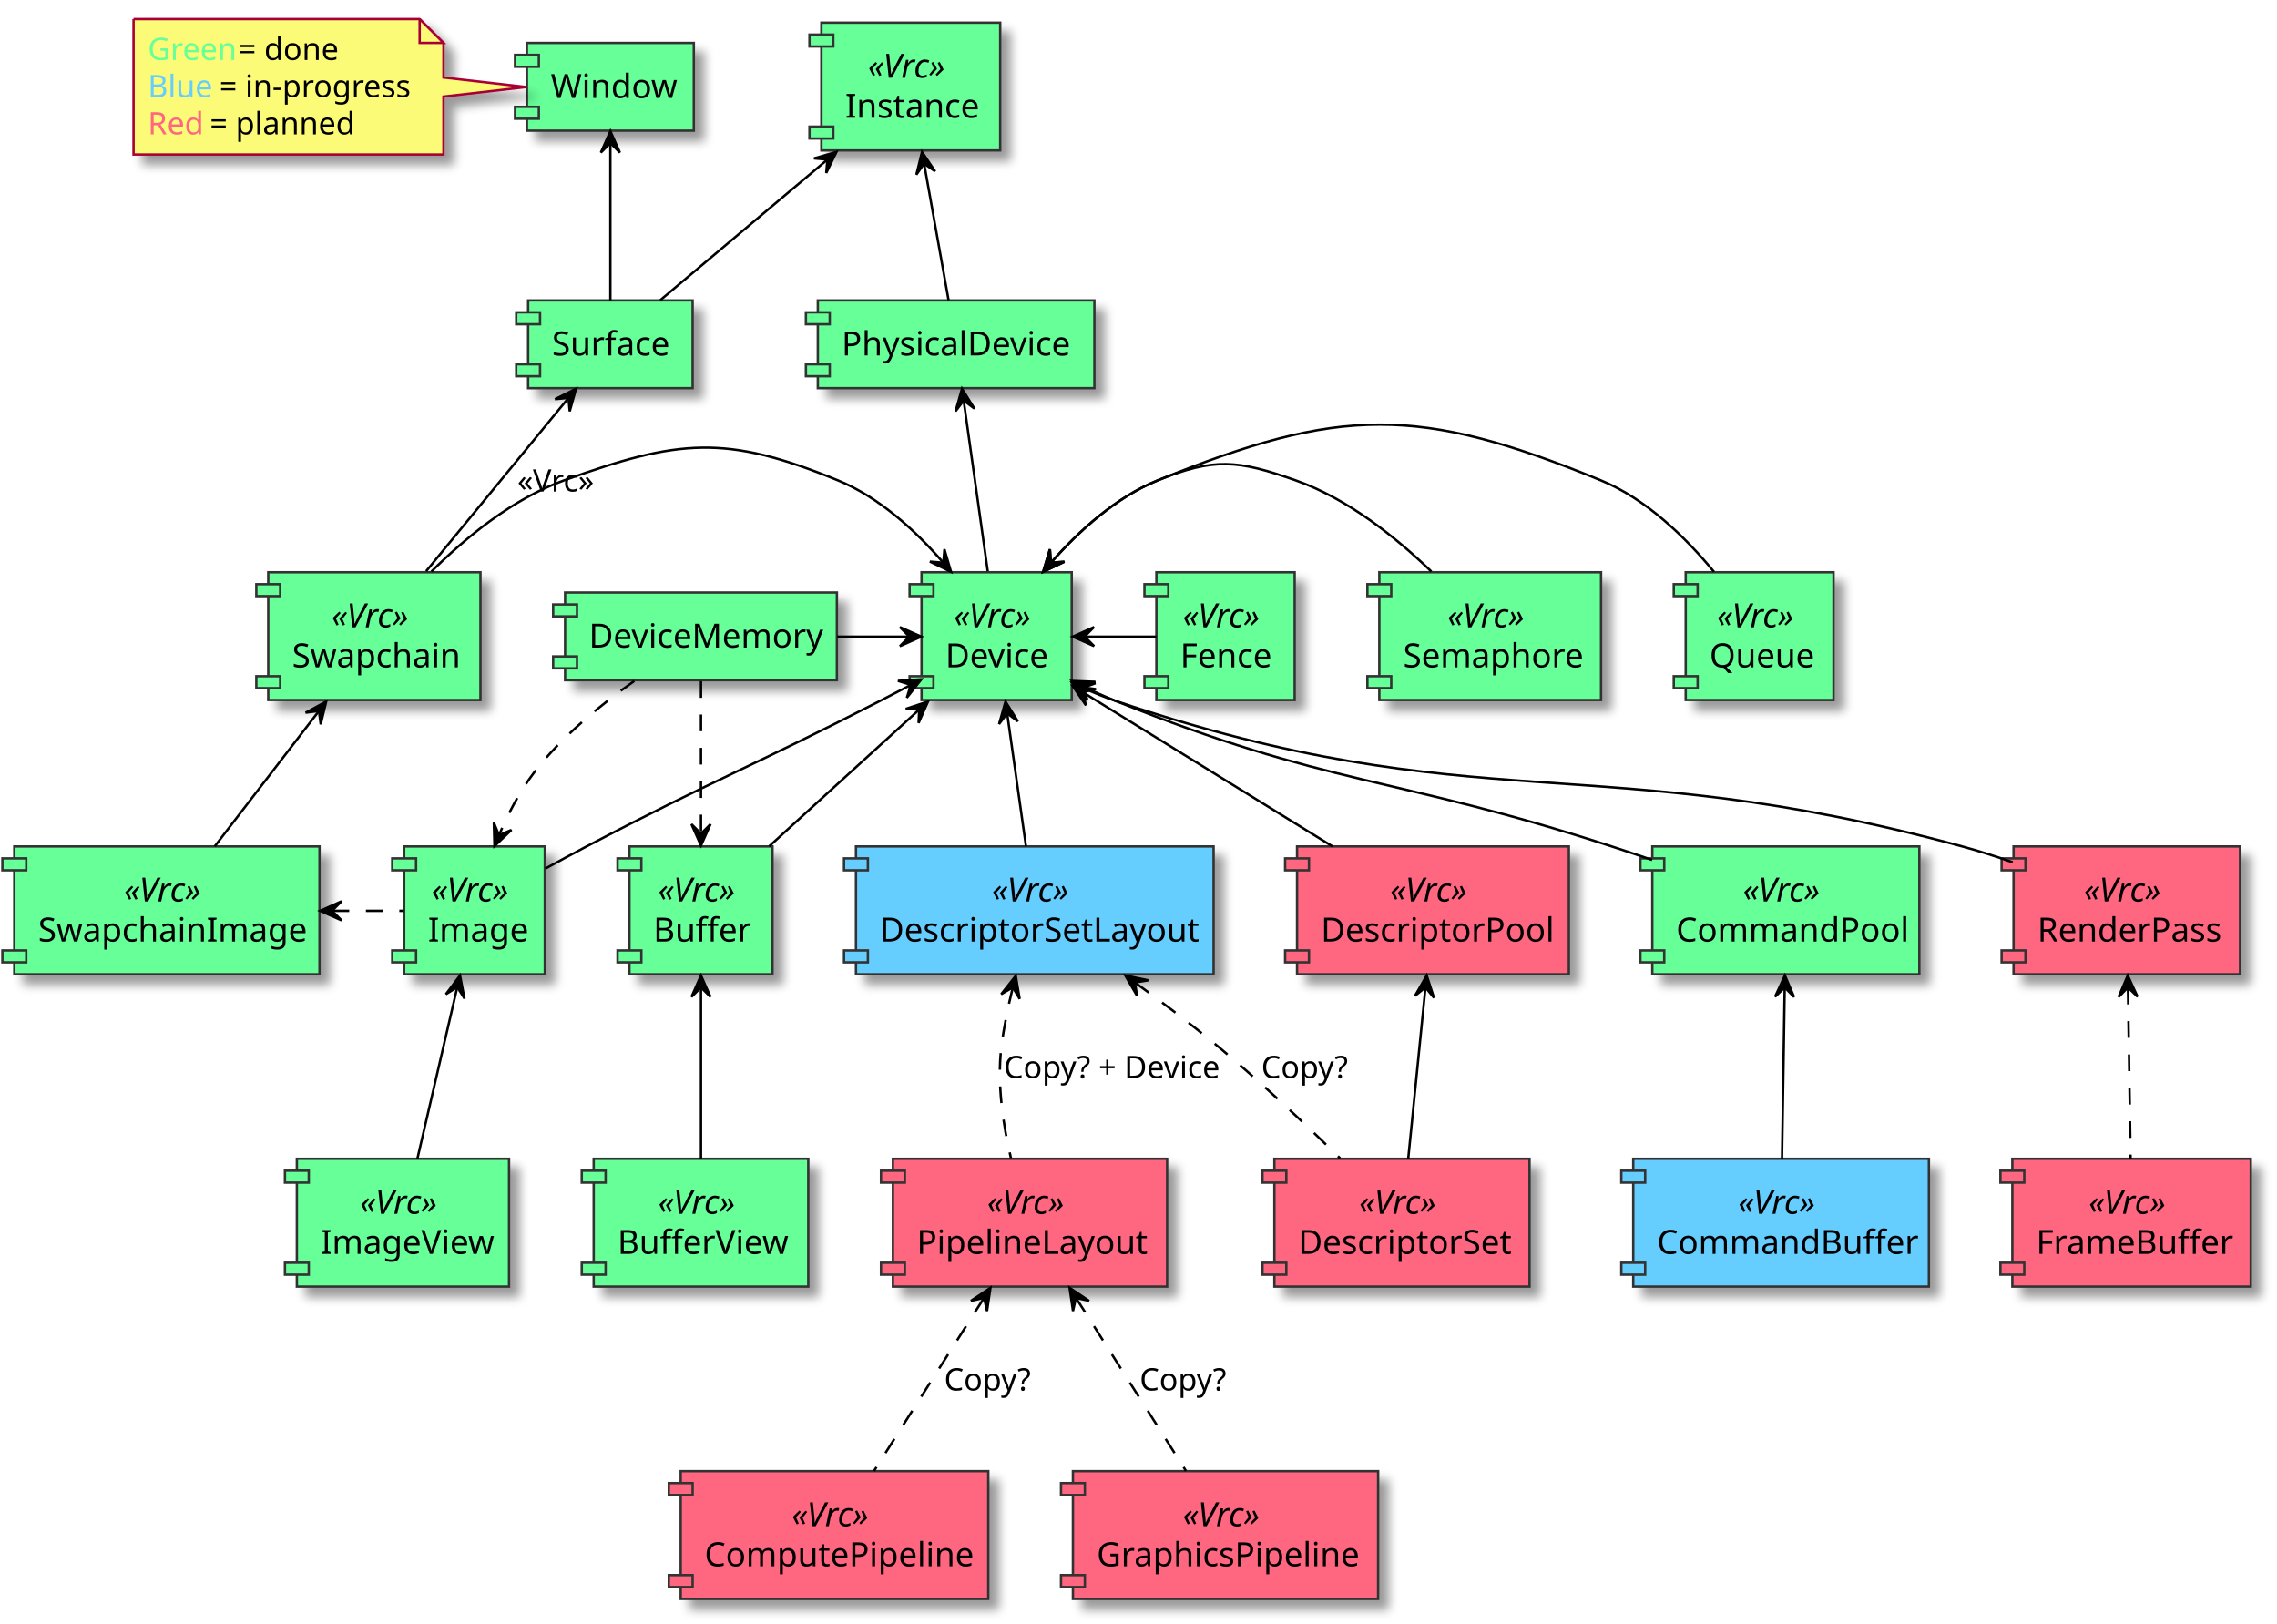
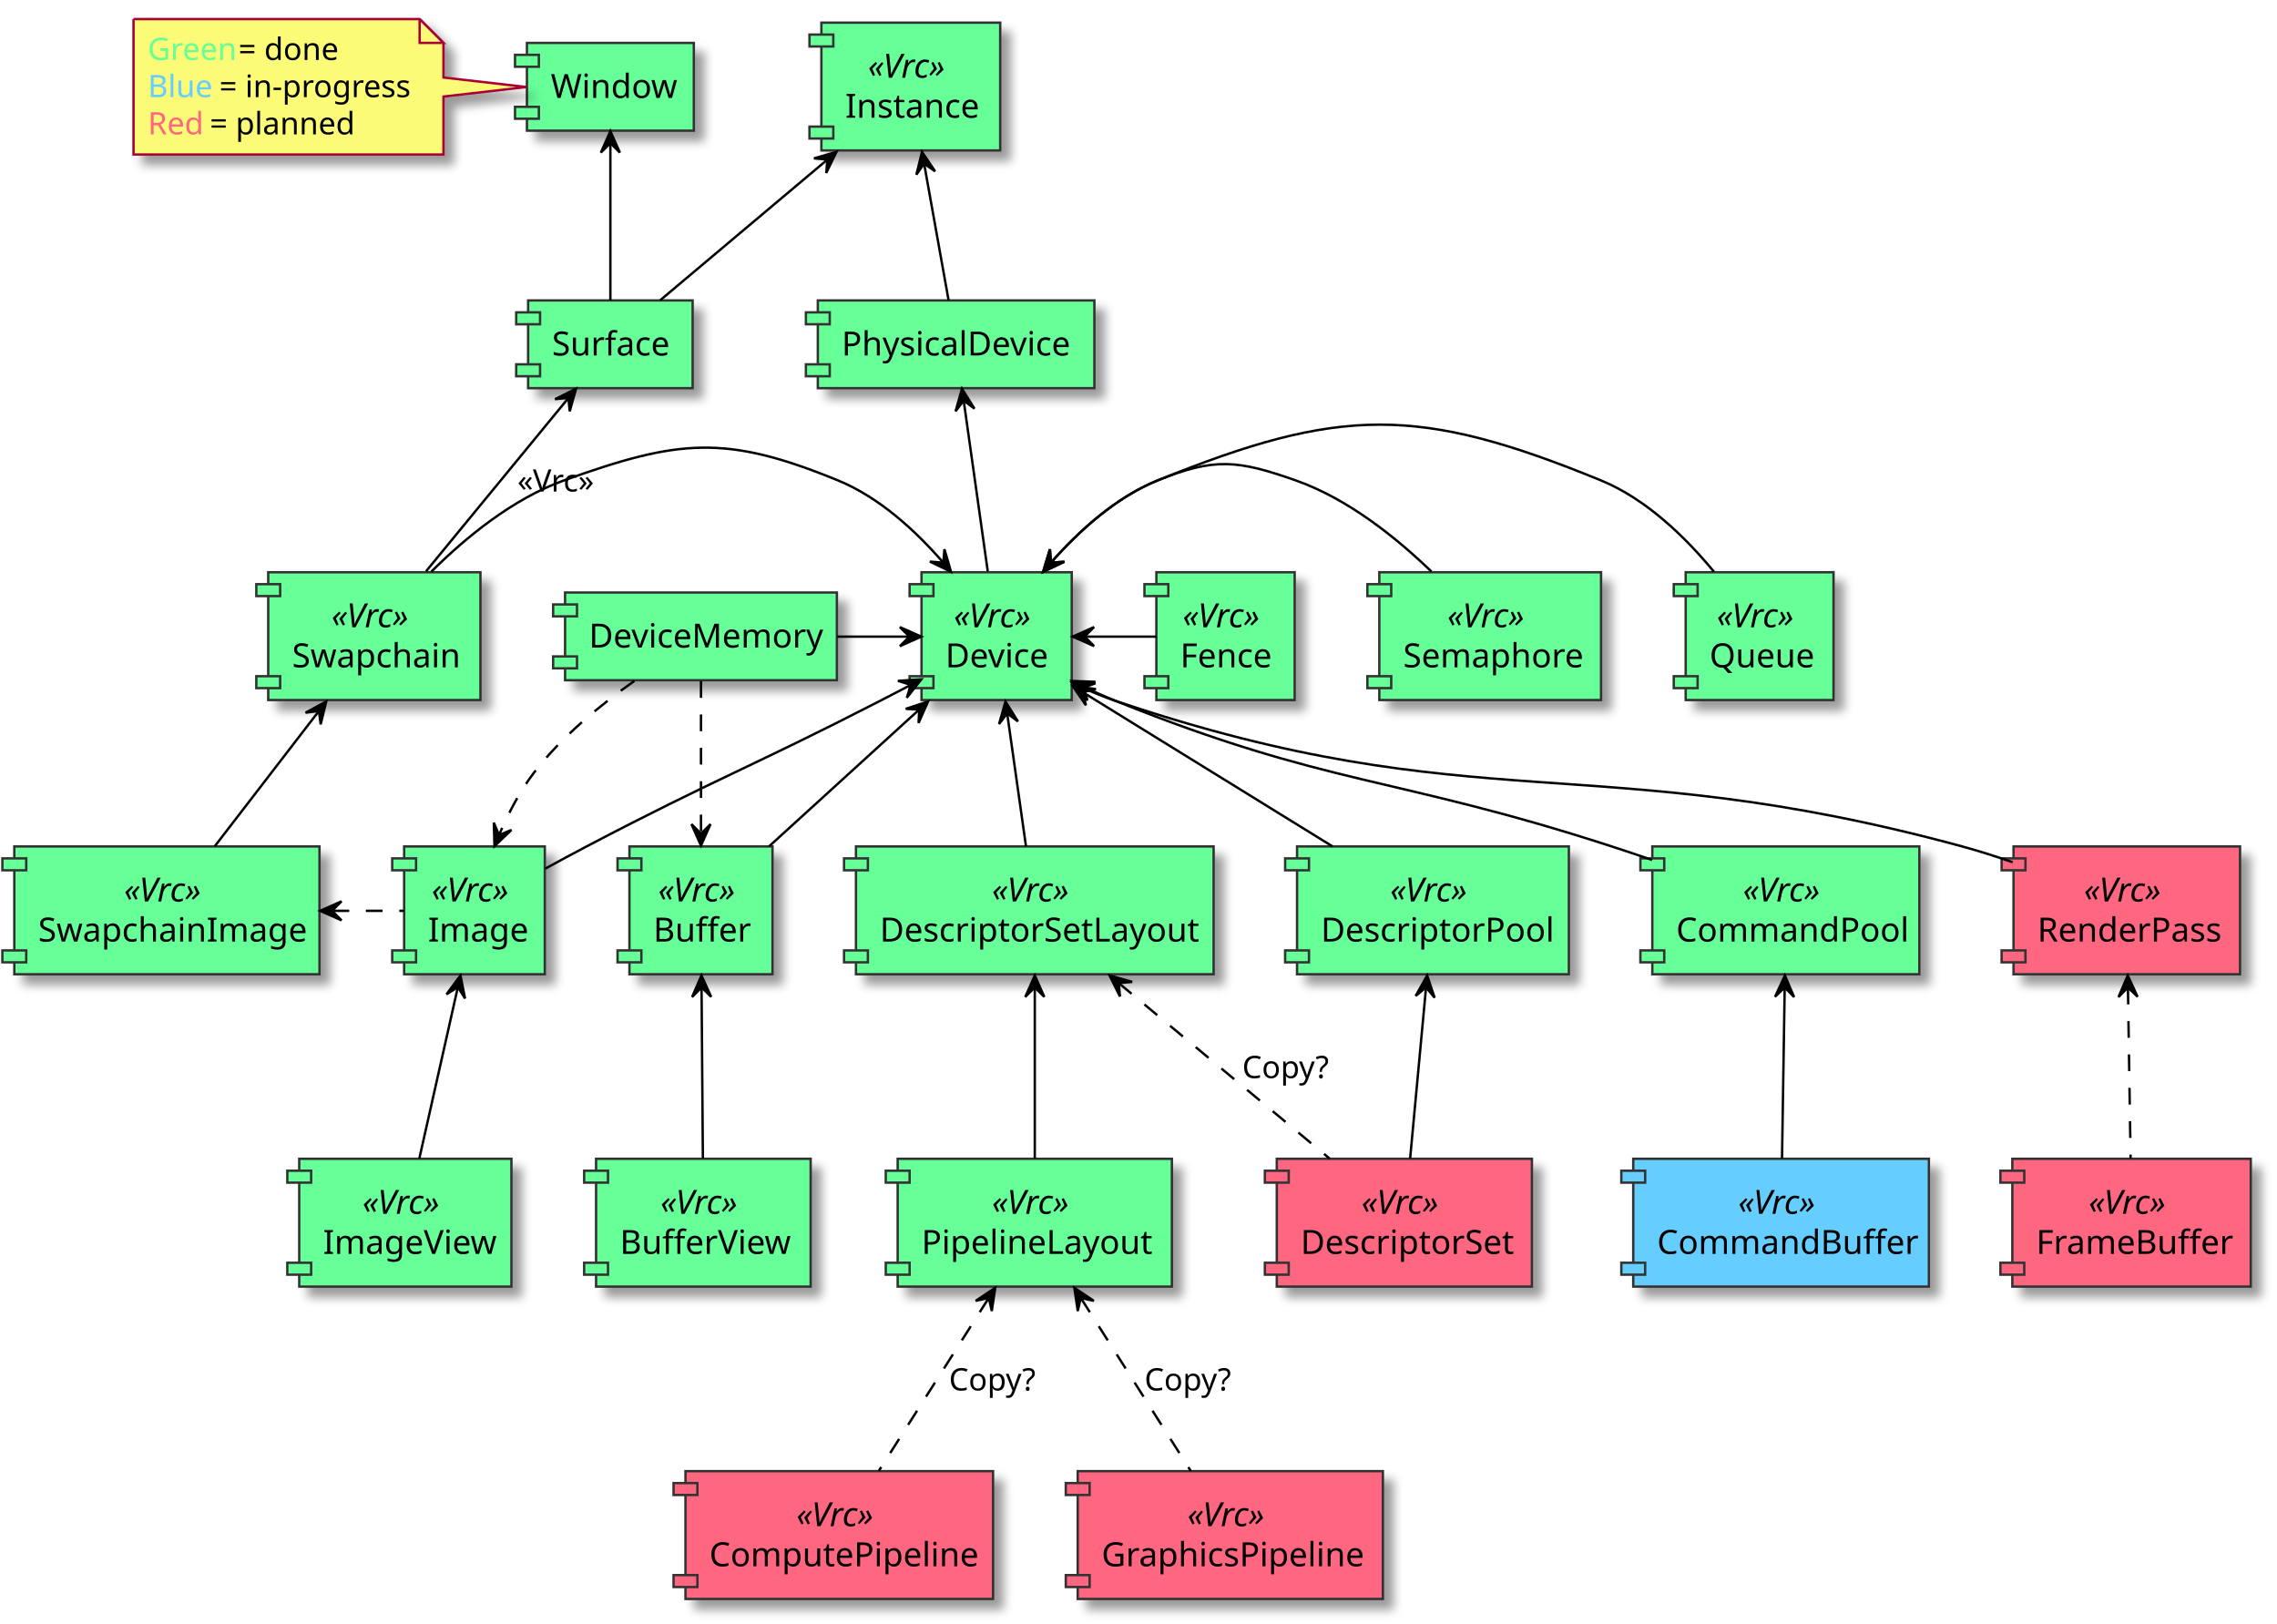
<svg xmlns="http://www.w3.org/2000/svg" contentScriptType="application/ecmascript" contentStyleType="text/css" height="681px" preserveAspectRatio="none" style="width:955px;height:681px;" version="1.1" viewBox="0 0 955 681" width="955px" zoomAndPan="magnify">
  <defs>
-     <filter height="300%" id="fneusps1ahwi" width="300%" x="-1" y="-1">
+     <filter height="300%" id="f15gphlcyfm1l5" width="300%" x="-1" y="-1">
      <feGaussianBlur result="blurOut" stdDeviation="2.0" />
      <feColorMatrix in="blurOut" result="blurOut2" type="matrix" values="0 0 0 0 0 0 0 0 0 0 0 0 0 0 0 0 0 0 .4 0" />
      <feOffset dx="4.0" dy="4.0" in="blurOut2" result="blurOut3" />
      <feBlend in="SourceGraphic" in2="blurOut3" mode="normal" />
    </filter>
  </defs>
  <g>
-     <rect fill="#66FF98" filter="url(#fneusps1ahwi)" height="36.8" style="stroke: #333333; stroke-width: 1.0;" width="70" x="221" y="18" />
+     <rect fill="#66FF98" filter="url(#f15gphlcyfm1l5)" height="36.8" style="stroke: #333333; stroke-width: 1.0;" width="70" x="221" y="18" />
    <rect fill="#66FF98" height="5" style="stroke: #333333; stroke-width: 1.0;" width="10" x="216" y="23" />
    <rect fill="#66FF98" height="5" style="stroke: #333333; stroke-width: 1.0;" width="10" x="216" y="44.8" />
    <text fill="#000000" font-family="Fira Sans" font-size="14" lengthAdjust="spacingAndGlyphs" textLength="50" x="231" y="41.09">Window</text>
-     <path d="M56,8 L56,64.8 A0,0 0 0 0 56,64.8 L186,64.8 A0,0 0 0 0 186,64.8 L186,40.5 L220.79,36.5 L186,32.5 L186,18 L176,8 L56,8 A0,0 0 0 0 56,8 " fill="#FBFB77" filter="url(#fneusps1ahwi)" style="stroke: #A80036; stroke-width: 1.0;" />
+     <path d="M56,8 L56,64.8 A0,0 0 0 0 56,64.8 L186,64.8 A0,0 0 0 0 186,64.8 L186,40.5 L220.79,36.5 L186,32.5 L186,18 L176,8 L56,8 A0,0 0 0 0 56,8 " fill="#FBFB77" filter="url(#f15gphlcyfm1l5)" style="stroke: #A80036; stroke-width: 1.0;" />
    <path d="M176,8 L176,18 L186,18 L176,8 " fill="#FBFB77" style="stroke: #A80036; stroke-width: 1.0;" />
    <text fill="#66FF98" font-family="Fira Sans" font-size="13" lengthAdjust="spacingAndGlyphs" textLength="35" x="62" y="25.155">Green</text>
    <text fill="#000000" font-family="Fira Sans" font-size="13" lengthAdjust="spacingAndGlyphs" textLength="41" x="100" y="25.155">= done</text>
    <text fill="#66CDFF" font-family="Fira Sans" font-size="13" lengthAdjust="spacingAndGlyphs" textLength="27" x="62" y="40.755">Blue</text>
    <text fill="#000000" font-family="Fira Sans" font-size="13" lengthAdjust="spacingAndGlyphs" textLength="79" x="92" y="40.755">= in-progress</text>
    <text fill="#FF6680" font-family="Fira Sans" font-size="13" lengthAdjust="spacingAndGlyphs" textLength="23" x="62" y="56.355">Red</text>
    <text fill="#000000" font-family="Fira Sans" font-size="13" lengthAdjust="spacingAndGlyphs" textLength="60" x="88" y="56.355">= planned</text>
-     <rect fill="#66FF98" filter="url(#fneusps1ahwi)" height="53.6" style="stroke: #333333; stroke-width: 1.0;" width="75" x="344.5" y="9.5" />
+     <rect fill="#66FF98" filter="url(#f15gphlcyfm1l5)" height="53.6" style="stroke: #333333; stroke-width: 1.0;" width="75" x="344.5" y="9.5" />
    <rect fill="#66FF98" height="5" style="stroke: #333333; stroke-width: 1.0;" width="10" x="339.5" y="14.5" />
    <rect fill="#66FF98" height="5" style="stroke: #333333; stroke-width: 1.0;" width="10" x="339.5" y="53.1" />
    <text fill="#000000" font-family="Fira Sans" font-size="14" font-style="italic" lengthAdjust="spacingAndGlyphs" textLength="36" x="364" y="32.59">«Vrc»</text>
    <text fill="#000000" font-family="Fira Sans" font-size="14" lengthAdjust="spacingAndGlyphs" textLength="55" x="354.5" y="49.39">Instance</text>
-     <rect fill="#66FF98" filter="url(#fneusps1ahwi)" height="36.8" style="stroke: #333333; stroke-width: 1.0;" width="116" x="343" y="126" />
+     <rect fill="#66FF98" filter="url(#f15gphlcyfm1l5)" height="36.8" style="stroke: #333333; stroke-width: 1.0;" width="116" x="343" y="126" />
    <rect fill="#66FF98" height="5" style="stroke: #333333; stroke-width: 1.0;" width="10" x="338" y="131" />
    <rect fill="#66FF98" height="5" style="stroke: #333333; stroke-width: 1.0;" width="10" x="338" y="152.8" />
    <text fill="#000000" font-family="Fira Sans" font-size="14" lengthAdjust="spacingAndGlyphs" textLength="96" x="353" y="149.09">PhysicalDevice</text>
-     <rect fill="#66FF98" filter="url(#fneusps1ahwi)" height="36.8" style="stroke: #333333; stroke-width: 1.0;" width="69" x="221.5" y="126" />
+     <rect fill="#66FF98" filter="url(#f15gphlcyfm1l5)" height="36.8" style="stroke: #333333; stroke-width: 1.0;" width="69" x="221.5" y="126" />
    <rect fill="#66FF98" height="5" style="stroke: #333333; stroke-width: 1.0;" width="10" x="216.5" y="131" />
    <rect fill="#66FF98" height="5" style="stroke: #333333; stroke-width: 1.0;" width="10" x="216.5" y="152.8" />
    <text fill="#000000" font-family="Fira Sans" font-size="14" lengthAdjust="spacingAndGlyphs" textLength="49" x="231.5" y="149.09">Surface</text>
-     <rect fill="#66FF98" filter="url(#fneusps1ahwi)" height="53.6" style="stroke: #333333; stroke-width: 1.0;" width="63" x="386.5" y="240" />
+     <rect fill="#66FF98" filter="url(#f15gphlcyfm1l5)" height="53.6" style="stroke: #333333; stroke-width: 1.0;" width="63" x="386.5" y="240" />
    <rect fill="#66FF98" height="5" style="stroke: #333333; stroke-width: 1.0;" width="10" x="381.5" y="245" />
    <rect fill="#66FF98" height="5" style="stroke: #333333; stroke-width: 1.0;" width="10" x="381.5" y="283.6" />
    <text fill="#000000" font-family="Fira Sans" font-size="14" font-style="italic" lengthAdjust="spacingAndGlyphs" textLength="36" x="400" y="263.09">«Vrc»</text>
    <text fill="#000000" font-family="Fira Sans" font-size="14" lengthAdjust="spacingAndGlyphs" textLength="43" x="396.5" y="279.89">Device</text>
-     <rect fill="#66FF98" filter="url(#fneusps1ahwi)" height="53.6" style="stroke: #333333; stroke-width: 1.0;" width="62" x="707" y="240" />
+     <rect fill="#66FF98" filter="url(#f15gphlcyfm1l5)" height="53.6" style="stroke: #333333; stroke-width: 1.0;" width="62" x="707" y="240" />
    <rect fill="#66FF98" height="5" style="stroke: #333333; stroke-width: 1.0;" width="10" x="702" y="245" />
    <rect fill="#66FF98" height="5" style="stroke: #333333; stroke-width: 1.0;" width="10" x="702" y="283.6" />
    <text fill="#000000" font-family="Fira Sans" font-size="14" font-style="italic" lengthAdjust="spacingAndGlyphs" textLength="36" x="720" y="263.09">«Vrc»</text>
    <text fill="#000000" font-family="Fira Sans" font-size="14" lengthAdjust="spacingAndGlyphs" textLength="42" x="717" y="279.89">Queue</text>
-     <rect fill="#66FF98" filter="url(#fneusps1ahwi)" height="53.6" style="stroke: #333333; stroke-width: 1.0;" width="89" x="112.5" y="240" />
+     <rect fill="#66FF98" filter="url(#f15gphlcyfm1l5)" height="53.6" style="stroke: #333333; stroke-width: 1.0;" width="89" x="112.5" y="240" />
    <rect fill="#66FF98" height="5" style="stroke: #333333; stroke-width: 1.0;" width="10" x="107.5" y="245" />
    <rect fill="#66FF98" height="5" style="stroke: #333333; stroke-width: 1.0;" width="10" x="107.5" y="283.6" />
    <text fill="#000000" font-family="Fira Sans" font-size="14" font-style="italic" lengthAdjust="spacingAndGlyphs" textLength="36" x="139" y="263.09">«Vrc»</text>
    <text fill="#000000" font-family="Fira Sans" font-size="14" lengthAdjust="spacingAndGlyphs" textLength="69" x="122.5" y="279.89">Swapchain</text>
-     <rect fill="#66FF98" filter="url(#fneusps1ahwi)" height="53.6" style="stroke: #333333; stroke-width: 1.0;" width="128" x="6" y="355" />
+     <rect fill="#66FF98" filter="url(#f15gphlcyfm1l5)" height="53.6" style="stroke: #333333; stroke-width: 1.0;" width="128" x="6" y="355" />
    <rect fill="#66FF98" height="5" style="stroke: #333333; stroke-width: 1.0;" width="10" x="1" y="360" />
    <rect fill="#66FF98" height="5" style="stroke: #333333; stroke-width: 1.0;" width="10" x="1" y="398.6" />
    <text fill="#000000" font-family="Fira Sans" font-size="14" font-style="italic" lengthAdjust="spacingAndGlyphs" textLength="36" x="52" y="378.09">«Vrc»</text>
    <text fill="#000000" font-family="Fira Sans" font-size="14" lengthAdjust="spacingAndGlyphs" textLength="108" x="16" y="394.89">SwapchainImage</text>
-     <rect fill="#66FF98" filter="url(#fneusps1ahwi)" height="36.8" style="stroke: #333333; stroke-width: 1.0;" width="114" x="237" y="248.5" />
+     <rect fill="#66FF98" filter="url(#f15gphlcyfm1l5)" height="36.8" style="stroke: #333333; stroke-width: 1.0;" width="114" x="237" y="248.5" />
    <rect fill="#66FF98" height="5" style="stroke: #333333; stroke-width: 1.0;" width="10" x="232" y="253.5" />
    <rect fill="#66FF98" height="5" style="stroke: #333333; stroke-width: 1.0;" width="10" x="232" y="275.3" />
    <text fill="#000000" font-family="Fira Sans" font-size="14" lengthAdjust="spacingAndGlyphs" textLength="94" x="247" y="271.59">DeviceMemory</text>
-     <rect fill="#66FF98" filter="url(#fneusps1ahwi)" height="53.6" style="stroke: #333333; stroke-width: 1.0;" width="59" x="169.5" y="355" />
+     <rect fill="#66FF98" filter="url(#f15gphlcyfm1l5)" height="53.6" style="stroke: #333333; stroke-width: 1.0;" width="59" x="169.5" y="355" />
    <rect fill="#66FF98" height="5" style="stroke: #333333; stroke-width: 1.0;" width="10" x="164.5" y="360" />
    <rect fill="#66FF98" height="5" style="stroke: #333333; stroke-width: 1.0;" width="10" x="164.5" y="398.6" />
    <text fill="#000000" font-family="Fira Sans" font-size="14" font-style="italic" lengthAdjust="spacingAndGlyphs" textLength="36" x="181" y="378.09">«Vrc»</text>
    <text fill="#000000" font-family="Fira Sans" font-size="14" lengthAdjust="spacingAndGlyphs" textLength="39" x="179.5" y="394.89">Image</text>
-     <rect fill="#66FF98" filter="url(#fneusps1ahwi)" height="53.6" style="stroke: #333333; stroke-width: 1.0;" width="60" x="264" y="355" />
+     <rect fill="#66FF98" filter="url(#f15gphlcyfm1l5)" height="53.6" style="stroke: #333333; stroke-width: 1.0;" width="60" x="264" y="355" />
    <rect fill="#66FF98" height="5" style="stroke: #333333; stroke-width: 1.0;" width="10" x="259" y="360" />
    <rect fill="#66FF98" height="5" style="stroke: #333333; stroke-width: 1.0;" width="10" x="259" y="398.6" />
    <text fill="#000000" font-family="Fira Sans" font-size="14" font-style="italic" lengthAdjust="spacingAndGlyphs" textLength="36" x="276" y="378.09">«Vrc»</text>
    <text fill="#000000" font-family="Fira Sans" font-size="14" lengthAdjust="spacingAndGlyphs" textLength="40" x="274" y="394.89">Buffer</text>
-     <rect fill="#66FF98" filter="url(#fneusps1ahwi)" height="53.6" style="stroke: #333333; stroke-width: 1.0;" width="89" x="124.5" y="486" />
-     <rect fill="#66FF98" height="5" style="stroke: #333333; stroke-width: 1.0;" width="10" x="119.5" y="491" />
-     <rect fill="#66FF98" height="5" style="stroke: #333333; stroke-width: 1.0;" width="10" x="119.5" y="529.6" />
-     <text fill="#000000" font-family="Fira Sans" font-size="14" font-style="italic" lengthAdjust="spacingAndGlyphs" textLength="36" x="151" y="509.09">«Vrc»</text>
-     <text fill="#000000" font-family="Fira Sans" font-size="14" lengthAdjust="spacingAndGlyphs" textLength="69" x="134.5" y="525.89">ImageView</text>
-     <rect fill="#66FF98" filter="url(#fneusps1ahwi)" height="53.6" style="stroke: #333333; stroke-width: 1.0;" width="90" x="249" y="486" />
-     <rect fill="#66FF98" height="5" style="stroke: #333333; stroke-width: 1.0;" width="10" x="244" y="491" />
-     <rect fill="#66FF98" height="5" style="stroke: #333333; stroke-width: 1.0;" width="10" x="244" y="529.6" />
-     <text fill="#000000" font-family="Fira Sans" font-size="14" font-style="italic" lengthAdjust="spacingAndGlyphs" textLength="36" x="276" y="509.09">«Vrc»</text>
-     <text fill="#000000" font-family="Fira Sans" font-size="14" lengthAdjust="spacingAndGlyphs" textLength="70" x="259" y="525.89">BufferView</text>
-     <rect fill="#66FF98" filter="url(#fneusps1ahwi)" height="53.6" style="stroke: #333333; stroke-width: 1.0;" width="112" x="693" y="355" />
+     <rect fill="#66FF98" filter="url(#f15gphlcyfm1l5)" height="53.6" style="stroke: #333333; stroke-width: 1.0;" width="89" x="125.5" y="486" />
+     <rect fill="#66FF98" height="5" style="stroke: #333333; stroke-width: 1.0;" width="10" x="120.5" y="491" />
+     <rect fill="#66FF98" height="5" style="stroke: #333333; stroke-width: 1.0;" width="10" x="120.5" y="529.6" />
+     <text fill="#000000" font-family="Fira Sans" font-size="14" font-style="italic" lengthAdjust="spacingAndGlyphs" textLength="36" x="152" y="509.09">«Vrc»</text>
+     <text fill="#000000" font-family="Fira Sans" font-size="14" lengthAdjust="spacingAndGlyphs" textLength="69" x="135.5" y="525.89">ImageView</text>
+     <rect fill="#66FF98" filter="url(#f15gphlcyfm1l5)" height="53.6" style="stroke: #333333; stroke-width: 1.0;" width="90" x="250" y="486" />
+     <rect fill="#66FF98" height="5" style="stroke: #333333; stroke-width: 1.0;" width="10" x="245" y="491" />
+     <rect fill="#66FF98" height="5" style="stroke: #333333; stroke-width: 1.0;" width="10" x="245" y="529.6" />
+     <text fill="#000000" font-family="Fira Sans" font-size="14" font-style="italic" lengthAdjust="spacingAndGlyphs" textLength="36" x="277" y="509.09">«Vrc»</text>
+     <text fill="#000000" font-family="Fira Sans" font-size="14" lengthAdjust="spacingAndGlyphs" textLength="70" x="260" y="525.89">BufferView</text>
+     <rect fill="#66FF98" filter="url(#f15gphlcyfm1l5)" height="53.6" style="stroke: #333333; stroke-width: 1.0;" width="112" x="693" y="355" />
    <rect fill="#66FF98" height="5" style="stroke: #333333; stroke-width: 1.0;" width="10" x="688" y="360" />
    <rect fill="#66FF98" height="5" style="stroke: #333333; stroke-width: 1.0;" width="10" x="688" y="398.6" />
    <text fill="#000000" font-family="Fira Sans" font-size="14" font-style="italic" lengthAdjust="spacingAndGlyphs" textLength="36" x="731" y="378.09">«Vrc»</text>
    <text fill="#000000" font-family="Fira Sans" font-size="14" lengthAdjust="spacingAndGlyphs" textLength="92" x="703" y="394.89">CommandPool</text>
-     <rect fill="#66CDFF" filter="url(#fneusps1ahwi)" height="53.6" style="stroke: #333333; stroke-width: 1.0;" width="124" x="685" y="486" />
+     <rect fill="#66CDFF" filter="url(#f15gphlcyfm1l5)" height="53.6" style="stroke: #333333; stroke-width: 1.0;" width="124" x="685" y="486" />
    <rect fill="#66CDFF" height="5" style="stroke: #333333; stroke-width: 1.0;" width="10" x="680" y="491" />
    <rect fill="#66CDFF" height="5" style="stroke: #333333; stroke-width: 1.0;" width="10" x="680" y="529.6" />
    <text fill="#000000" font-family="Fira Sans" font-size="14" font-style="italic" lengthAdjust="spacingAndGlyphs" textLength="36" x="729" y="509.09">«Vrc»</text>
    <text fill="#000000" font-family="Fira Sans" font-size="14" lengthAdjust="spacingAndGlyphs" textLength="104" x="695" y="525.89">CommandBuffer</text>
-     <rect fill="#FF6680" filter="url(#fneusps1ahwi)" height="53.6" style="stroke: #333333; stroke-width: 1.0;" width="95" x="844.5" y="355" />
+     <rect fill="#FF6680" filter="url(#f15gphlcyfm1l5)" height="53.6" style="stroke: #333333; stroke-width: 1.0;" width="95" x="844.5" y="355" />
    <rect fill="#FF6680" height="5" style="stroke: #333333; stroke-width: 1.0;" width="10" x="839.5" y="360" />
    <rect fill="#FF6680" height="5" style="stroke: #333333; stroke-width: 1.0;" width="10" x="839.5" y="398.6" />
    <text fill="#000000" font-family="Fira Sans" font-size="14" font-style="italic" lengthAdjust="spacingAndGlyphs" textLength="36" x="874" y="378.09">«Vrc»</text>
    <text fill="#000000" font-family="Fira Sans" font-size="14" lengthAdjust="spacingAndGlyphs" textLength="75" x="854.5" y="394.89">RenderPass</text>
-     <rect fill="#FF6680" filter="url(#fneusps1ahwi)" height="53.6" style="stroke: #333333; stroke-width: 1.0;" width="100" x="844" y="486" />
+     <rect fill="#FF6680" filter="url(#f15gphlcyfm1l5)" height="53.6" style="stroke: #333333; stroke-width: 1.0;" width="100" x="844" y="486" />
    <rect fill="#FF6680" height="5" style="stroke: #333333; stroke-width: 1.0;" width="10" x="839" y="491" />
    <rect fill="#FF6680" height="5" style="stroke: #333333; stroke-width: 1.0;" width="10" x="839" y="529.6" />
    <text fill="#000000" font-family="Fira Sans" font-size="14" font-style="italic" lengthAdjust="spacingAndGlyphs" textLength="36" x="876" y="509.09">«Vrc»</text>
    <text fill="#000000" font-family="Fira Sans" font-size="14" lengthAdjust="spacingAndGlyphs" textLength="80" x="854" y="525.89">FrameBuffer</text>
-     <rect fill="#FF6680" filter="url(#fneusps1ahwi)" height="53.6" style="stroke: #333333; stroke-width: 1.0;" width="129" x="285.5" y="617" />
-     <rect fill="#FF6680" height="5" style="stroke: #333333; stroke-width: 1.0;" width="10" x="280.5" y="622" />
-     <rect fill="#FF6680" height="5" style="stroke: #333333; stroke-width: 1.0;" width="10" x="280.5" y="660.6" />
-     <text fill="#000000" font-family="Fira Sans" font-size="14" font-style="italic" lengthAdjust="spacingAndGlyphs" textLength="36" x="332" y="640.09">«Vrc»</text>
-     <text fill="#000000" font-family="Fira Sans" font-size="14" lengthAdjust="spacingAndGlyphs" textLength="109" x="295.5" y="656.89">ComputePipeline</text>
-     <rect fill="#FF6680" filter="url(#fneusps1ahwi)" height="53.6" style="stroke: #333333; stroke-width: 1.0;" width="128" x="450" y="617" />
-     <rect fill="#FF6680" height="5" style="stroke: #333333; stroke-width: 1.0;" width="10" x="445" y="622" />
-     <rect fill="#FF6680" height="5" style="stroke: #333333; stroke-width: 1.0;" width="10" x="445" y="660.6" />
-     <text fill="#000000" font-family="Fira Sans" font-size="14" font-style="italic" lengthAdjust="spacingAndGlyphs" textLength="36" x="496" y="640.09">«Vrc»</text>
-     <text fill="#000000" font-family="Fira Sans" font-size="14" lengthAdjust="spacingAndGlyphs" textLength="108" x="460" y="656.89">GraphicsPipeline</text>
-     <rect fill="#66CDFF" filter="url(#fneusps1ahwi)" height="53.6" style="stroke: #333333; stroke-width: 1.0;" width="150" x="359" y="355" />
-     <rect fill="#66CDFF" height="5" style="stroke: #333333; stroke-width: 1.0;" width="10" x="354" y="360" />
-     <rect fill="#66CDFF" height="5" style="stroke: #333333; stroke-width: 1.0;" width="10" x="354" y="398.6" />
+     <rect fill="#FF6680" filter="url(#f15gphlcyfm1l5)" height="53.6" style="stroke: #333333; stroke-width: 1.0;" width="129" x="287.5" y="617" />
+     <rect fill="#FF6680" height="5" style="stroke: #333333; stroke-width: 1.0;" width="10" x="282.5" y="622" />
+     <rect fill="#FF6680" height="5" style="stroke: #333333; stroke-width: 1.0;" width="10" x="282.5" y="660.6" />
+     <text fill="#000000" font-family="Fira Sans" font-size="14" font-style="italic" lengthAdjust="spacingAndGlyphs" textLength="36" x="334" y="640.09">«Vrc»</text>
+     <text fill="#000000" font-family="Fira Sans" font-size="14" lengthAdjust="spacingAndGlyphs" textLength="109" x="297.5" y="656.89">ComputePipeline</text>
+     <rect fill="#FF6680" filter="url(#f15gphlcyfm1l5)" height="53.6" style="stroke: #333333; stroke-width: 1.0;" width="128" x="452" y="617" />
+     <rect fill="#FF6680" height="5" style="stroke: #333333; stroke-width: 1.0;" width="10" x="447" y="622" />
+     <rect fill="#FF6680" height="5" style="stroke: #333333; stroke-width: 1.0;" width="10" x="447" y="660.6" />
+     <text fill="#000000" font-family="Fira Sans" font-size="14" font-style="italic" lengthAdjust="spacingAndGlyphs" textLength="36" x="498" y="640.09">«Vrc»</text>
+     <text fill="#000000" font-family="Fira Sans" font-size="14" lengthAdjust="spacingAndGlyphs" textLength="108" x="462" y="656.89">GraphicsPipeline</text>
+     <rect fill="#66FF98" filter="url(#f15gphlcyfm1l5)" height="53.6" style="stroke: #333333; stroke-width: 1.0;" width="150" x="359" y="355" />
+     <rect fill="#66FF98" height="5" style="stroke: #333333; stroke-width: 1.0;" width="10" x="354" y="360" />
+     <rect fill="#66FF98" height="5" style="stroke: #333333; stroke-width: 1.0;" width="10" x="354" y="398.6" />
    <text fill="#000000" font-family="Fira Sans" font-size="14" font-style="italic" lengthAdjust="spacingAndGlyphs" textLength="36" x="416" y="378.09">«Vrc»</text>
    <text fill="#000000" font-family="Fira Sans" font-size="14" lengthAdjust="spacingAndGlyphs" textLength="130" x="369" y="394.89">DescriptorSetLayout</text>
-     <rect fill="#FF6680" filter="url(#fneusps1ahwi)" height="53.6" style="stroke: #333333; stroke-width: 1.0;" width="115" x="374.5" y="486" />
-     <rect fill="#FF6680" height="5" style="stroke: #333333; stroke-width: 1.0;" width="10" x="369.5" y="491" />
-     <rect fill="#FF6680" height="5" style="stroke: #333333; stroke-width: 1.0;" width="10" x="369.5" y="529.6" />
-     <text fill="#000000" font-family="Fira Sans" font-size="14" font-style="italic" lengthAdjust="spacingAndGlyphs" textLength="36" x="414" y="509.09">«Vrc»</text>
-     <text fill="#000000" font-family="Fira Sans" font-size="14" lengthAdjust="spacingAndGlyphs" textLength="95" x="384.5" y="525.89">PipelineLayout</text>
-     <rect fill="#FF6680" filter="url(#fneusps1ahwi)" height="53.6" style="stroke: #333333; stroke-width: 1.0;" width="114" x="544" y="355" />
-     <rect fill="#FF6680" height="5" style="stroke: #333333; stroke-width: 1.0;" width="10" x="539" y="360" />
-     <rect fill="#FF6680" height="5" style="stroke: #333333; stroke-width: 1.0;" width="10" x="539" y="398.6" />
+     <rect fill="#66FF98" filter="url(#f15gphlcyfm1l5)" height="53.6" style="stroke: #333333; stroke-width: 1.0;" width="115" x="376.5" y="486" />
+     <rect fill="#66FF98" height="5" style="stroke: #333333; stroke-width: 1.0;" width="10" x="371.5" y="491" />
+     <rect fill="#66FF98" height="5" style="stroke: #333333; stroke-width: 1.0;" width="10" x="371.5" y="529.6" />
+     <text fill="#000000" font-family="Fira Sans" font-size="14" font-style="italic" lengthAdjust="spacingAndGlyphs" textLength="36" x="416" y="509.09">«Vrc»</text>
+     <text fill="#000000" font-family="Fira Sans" font-size="14" lengthAdjust="spacingAndGlyphs" textLength="95" x="386.5" y="525.89">PipelineLayout</text>
+     <rect fill="#66FF98" filter="url(#f15gphlcyfm1l5)" height="53.6" style="stroke: #333333; stroke-width: 1.0;" width="114" x="544" y="355" />
+     <rect fill="#66FF98" height="5" style="stroke: #333333; stroke-width: 1.0;" width="10" x="539" y="360" />
+     <rect fill="#66FF98" height="5" style="stroke: #333333; stroke-width: 1.0;" width="10" x="539" y="398.6" />
    <text fill="#000000" font-family="Fira Sans" font-size="14" font-style="italic" lengthAdjust="spacingAndGlyphs" textLength="36" x="583" y="378.09">«Vrc»</text>
    <text fill="#000000" font-family="Fira Sans" font-size="14" lengthAdjust="spacingAndGlyphs" textLength="94" x="554" y="394.89">DescriptorPool</text>
-     <rect fill="#FF6680" filter="url(#fneusps1ahwi)" height="53.6" style="stroke: #333333; stroke-width: 1.0;" width="107" x="534.5" y="486" />
-     <rect fill="#FF6680" height="5" style="stroke: #333333; stroke-width: 1.0;" width="10" x="529.5" y="491" />
-     <rect fill="#FF6680" height="5" style="stroke: #333333; stroke-width: 1.0;" width="10" x="529.5" y="529.6" />
-     <text fill="#000000" font-family="Fira Sans" font-size="14" font-style="italic" lengthAdjust="spacingAndGlyphs" textLength="36" x="570" y="509.09">«Vrc»</text>
-     <text fill="#000000" font-family="Fira Sans" font-size="14" lengthAdjust="spacingAndGlyphs" textLength="87" x="544.5" y="525.89">DescriptorSet</text>
-     <rect fill="#66FF98" filter="url(#fneusps1ahwi)" height="53.6" style="stroke: #333333; stroke-width: 1.0;" width="93" x="578.5" y="240" />
+     <rect fill="#FF6680" filter="url(#f15gphlcyfm1l5)" height="53.6" style="stroke: #333333; stroke-width: 1.0;" width="107" x="535.5" y="486" />
+     <rect fill="#FF6680" height="5" style="stroke: #333333; stroke-width: 1.0;" width="10" x="530.5" y="491" />
+     <rect fill="#FF6680" height="5" style="stroke: #333333; stroke-width: 1.0;" width="10" x="530.5" y="529.6" />
+     <text fill="#000000" font-family="Fira Sans" font-size="14" font-style="italic" lengthAdjust="spacingAndGlyphs" textLength="36" x="571" y="509.09">«Vrc»</text>
+     <text fill="#000000" font-family="Fira Sans" font-size="14" lengthAdjust="spacingAndGlyphs" textLength="87" x="545.5" y="525.89">DescriptorSet</text>
+     <rect fill="#66FF98" filter="url(#f15gphlcyfm1l5)" height="53.6" style="stroke: #333333; stroke-width: 1.0;" width="93" x="578.5" y="240" />
    <rect fill="#66FF98" height="5" style="stroke: #333333; stroke-width: 1.0;" width="10" x="573.5" y="245" />
    <rect fill="#66FF98" height="5" style="stroke: #333333; stroke-width: 1.0;" width="10" x="573.5" y="283.6" />
    <text fill="#000000" font-family="Fira Sans" font-size="14" font-style="italic" lengthAdjust="spacingAndGlyphs" textLength="36" x="607" y="263.09">«Vrc»</text>
    <text fill="#000000" font-family="Fira Sans" font-size="14" lengthAdjust="spacingAndGlyphs" textLength="73" x="588.5" y="279.89">Semaphore</text>
-     <rect fill="#66FF98" filter="url(#fneusps1ahwi)" height="53.6" style="stroke: #333333; stroke-width: 1.0;" width="58" x="485" y="240" />
+     <rect fill="#66FF98" filter="url(#f15gphlcyfm1l5)" height="53.6" style="stroke: #333333; stroke-width: 1.0;" width="58" x="485" y="240" />
    <rect fill="#66FF98" height="5" style="stroke: #333333; stroke-width: 1.0;" width="10" x="480" y="245" />
    <rect fill="#66FF98" height="5" style="stroke: #333333; stroke-width: 1.0;" width="10" x="480" y="283.6" />
    <text fill="#000000" font-family="Fira Sans" font-size="14" font-style="italic" lengthAdjust="spacingAndGlyphs" textLength="36" x="496" y="263.09">«Vrc»</text>
    <text fill="#000000" font-family="Fira Sans" font-size="14" lengthAdjust="spacingAndGlyphs" textLength="38" x="495" y="279.89">Fence</text>
    <path d="M387.62,68.83 C390.95,87.45 395.06,110.39 397.84,125.89 " fill="none" id="Instance&lt;-PhysicalDevice" style="stroke: #000000; stroke-width: 1.0;" />
    <polygon fill="#000000" points="386.7,63.7,384.333,73.26,387.573,68.623,392.21,71.863,386.7,63.7" style="stroke: #000000; stroke-width: 1.0;" />
    <path d="M347.01,66.94 C324.5,85.88 295.99,109.86 276.93,125.89 " fill="none" id="Instance&lt;-Surface" style="stroke: #000000; stroke-width: 1.0;" />
    <polygon fill="#000000" points="350.85,63.7,341.385,66.423,347.021,66.915,346.529,72.55,350.85,63.7" style="stroke: #000000; stroke-width: 1.0;" />
    <path d="M256,60.07 C256,79.76 256,107.93 256,125.97 " fill="none" id="Window&lt;-Surface" style="stroke: #000000; stroke-width: 1.0;" />
    <polygon fill="#000000" points="256,55,252,64,256,60,260,64,256,55" style="stroke: #000000; stroke-width: 1.0;" />
    <path d="M404.21,168.22 C407.07,188.5 411.26,218.22 414.27,239.56 " fill="none" id="PhysicalDevice&lt;-Device" style="stroke: #000000; stroke-width: 1.0;" />
    <polygon fill="#000000" points="403.47,163.02,400.772,172.492,404.171,167.971,408.692,171.37,403.47,163.02" style="stroke: #000000; stroke-width: 1.0;" />
    <path d="M238.39,166.94 C221.71,187.24 196.63,217.76 178.72,239.56 " fill="none" id="Surface&lt;-Swapchain" style="stroke: #000000; stroke-width: 1.0;" />
    <polygon fill="#000000" points="241.6,163.02,232.785,167.412,238.416,166.875,238.953,172.506,241.6,163.02" style="stroke: #000000; stroke-width: 1.0;" />
    <text fill="#000000" font-family="Fira Sans" font-size="13" lengthAdjust="spacingAndGlyphs" textLength="32" x="217" y="206.155">«Vrc»</text>
    <path d="M441.01,235.73 C452.68,222.51 468.08,208.56 485.5,201.5 C562.11,170.44 595.01,170.15 671.5,201.5 C690.54,209.3 707.06,225.48 718.87,239.81 " fill="none" id="Device&lt;-Queue" style="stroke: #000000; stroke-width: 1.0;" />
    <polygon fill="#000000" points="437.51,239.8,446.412,235.586,440.771,236.01,440.348,230.369,437.51,239.8" style="stroke: #000000; stroke-width: 1.0;" />
    <path d="M180.93,239.71 C195.39,225.35 215.12,209.17 236.5,201.5 C284.61,184.23 304.21,182.12 351.5,201.5 C368.76,208.57 383.94,222.52 395.42,235.74 " fill="none" id="Swapchain-&gt;Device" style="stroke: #000000; stroke-width: 1.0;" />
    <polygon fill="#000000" points="398.87,239.81,396.108,230.356,395.64,235.994,390.002,235.525,398.87,239.81" style="stroke: #000000; stroke-width: 1.0;" />
    <path d="M351.16,267 C361.16,267 371.17,267 381.17,267 " fill="none" id="DeviceMemory-&gt;Device" style="stroke: #000000; stroke-width: 1.0;" />
    <polygon fill="#000000" points="386.41,267,377.41,263,381.41,267,377.41,271,386.41,267" style="stroke: #000000; stroke-width: 1.0;" />
    <path d="M381.79,287.36 C377.49,289.61 373.15,291.87 369,294 C314.71,321.86 300.04,326.67 246,355 C240.38,357.94 234.44,361.16 228.73,364.29 " fill="none" id="Device&lt;-Image" style="stroke: #000000; stroke-width: 1.0;" />
    <polygon fill="#000000" points="386.44,284.91,376.613,285.558,382.014,287.237,380.336,292.639,386.44,284.91" style="stroke: #000000; stroke-width: 1.0;" />
    <path d="M385.41,297.7 C365.91,315.47 341.35,337.85 322.6,354.93 " fill="none" id="Device&lt;-Buffer" style="stroke: #000000; stroke-width: 1.0;" />
    <polygon fill="#000000" points="389.24,294.21,379.887,297.295,385.537,297.57,385.263,303.22,389.24,294.21" style="stroke: #000000; stroke-width: 1.0;" />
    <path d="M454.14,287.83 C458.74,290.05 463.44,292.17 468,294 C557.38,329.95 584.36,325.27 676,355 C681.5,356.79 687.22,358.7 692.91,360.66 " fill="none" id="Device&lt;-CommandPool" style="stroke: #000000; stroke-width: 1.0;" />
    <polygon fill="#000000" points="449.57,285.59,455.899,293.136,454.062,287.786,459.412,285.949,449.57,285.59" style="stroke: #000000; stroke-width: 1.0;" />
    <path d="M454.16,288.44 C458.73,290.53 463.41,292.45 468,294 C619.72,345.09 668.51,313.03 823,355 C829.92,356.88 837.11,359.18 844.13,361.63 " fill="none" id="Device&lt;-RenderPass" style="stroke: #000000; stroke-width: 1.0;" />
    <polygon fill="#000000" points="449.63,286.3,456.045,293.773,454.147,288.444,459.476,286.546,449.63,286.3" style="stroke: #000000; stroke-width: 1.0;" />
    <path d="M422.46,299.49 C424.93,316.96 427.97,338.42 430.31,354.93 " fill="none" id="Device&lt;-DescriptorSetLayout" style="stroke: #000000; stroke-width: 1.0;" />
    <polygon fill="#000000" points="421.71,294.21,419.012,303.682,422.411,299.161,426.933,302.56,421.71,294.21" style="stroke: #000000; stroke-width: 1.0;" />
    <path d="M454.22,290.37 C484.33,308.96 527.21,335.43 558.85,354.97 " fill="none" id="Device&lt;-DescriptorPool" style="stroke: #000000; stroke-width: 1.0;" />
    <polygon fill="#000000" points="449.88,287.68,455.436,295.812,454.134,290.307,459.639,289.005,449.88,287.68" style="stroke: #000000; stroke-width: 1.0;" />
    <path d="M441.01,235.73 C452.68,222.51 468.08,208.56 485.5,201.5 C509.39,191.81 519.18,192.94 543.5,201.5 C565.25,209.16 585.47,225.34 600.34,239.7 " fill="none" id="Device&lt;-Semaphore" style="stroke: #000000; stroke-width: 1.0;" />
    <polygon fill="#000000" points="437.51,239.8,446.412,235.586,440.771,236.01,440.348,230.369,437.51,239.8" style="stroke: #000000; stroke-width: 1.0;" />
    <path d="M455.08,267 C465.03,267 474.99,267 484.94,267 " fill="none" id="Device&lt;-Fence" style="stroke: #000000; stroke-width: 1.0;" />
    <polygon fill="#000000" points="449.88,267,458.891,270.974,454.88,266.986,458.868,262.974,449.88,267" style="stroke: #000000; stroke-width: 1.0;" />
    <path d="M133.45,298.59 C119.88,316.22 103,338.13 90.07,354.93 " fill="none" id="Swapchain&lt;-SwapchainImage" style="stroke: #000000; stroke-width: 1.0;" />
    <polygon fill="#000000" points="136.82,294.21,128.161,298.902,133.77,298.172,134.5,303.782,136.82,294.21" style="stroke: #000000; stroke-width: 1.0;" />
    <path d="M266.04,285.59 C252,295.51 235.56,308.94 224,324 C218.06,331.74 213.2,341.11 209.4,350 " fill="none" id="DeviceMemory-&gt;Image" style="stroke: #000000; stroke-width: 1.0; stroke-dasharray: 7.0,7.0;" />
    <polygon fill="#000000" points="207.39,354.87,214.516,348.071,209.294,350.247,207.118,345.025,207.39,354.87" style="stroke: #000000; stroke-width: 1.0;" />
    <path d="M294,285.66 C294,302.71 294,328.91 294,349.53 " fill="none" id="DeviceMemory-&gt;Buffer" style="stroke: #000000; stroke-width: 1.0; stroke-dasharray: 7.0,7.0;" />
    <polygon fill="#000000" points="294,354.65,298,345.65,294,349.65,290,345.65,294,354.65" style="stroke: #000000; stroke-width: 1.0;" />
    <path d="M139.47,382 C149.45,382 159.43,382 169.41,382 " fill="none" id="SwapchainImage&lt;-Image" style="stroke: #000000; stroke-width: 1.0; stroke-dasharray: 7.0,7.0;" />
    <polygon fill="#000000" points="134.25,382,143.25,386,139.25,382,143.25,378,134.25,382" style="stroke: #000000; stroke-width: 1.0;" />
-     <path d="M191.73,414.24 C186.63,436.19 179.88,465.22 175.06,485.93 " fill="none" id="Image&lt;-ImageView" style="stroke: #000000; stroke-width: 1.0;" />
-     <polygon fill="#000000" points="192.93,409.11,187.002,416.975,191.802,413.981,194.796,418.781,192.93,409.11" style="stroke: #000000; stroke-width: 1.0;" />
-     <path d="M294,414.24 C294,436.19 294,465.22 294,485.93 " fill="none" id="Buffer&lt;-BufferView" style="stroke: #000000; stroke-width: 1.0;" />
-     <polygon fill="#000000" points="294,409.11,290,418.11,294,414.11,298,418.11,294,409.11" style="stroke: #000000; stroke-width: 1.0;" />
+     <path d="M191.98,414.24 C187.04,436.19 180.52,465.22 175.86,485.93 " fill="none" id="Image&lt;-ImageView" style="stroke: #000000; stroke-width: 1.0;" />
+     <polygon fill="#000000" points="193.13,409.11,187.246,417.008,192.029,413.987,195.049,418.77,193.13,409.11" style="stroke: #000000; stroke-width: 1.0;" />
+     <path d="M294.24,414.24 C294.41,436.19 294.64,465.22 294.8,485.93 " fill="none" id="Buffer&lt;-BufferView" style="stroke: #000000; stroke-width: 1.0;" />
+     <polygon fill="#000000" points="294.2,409.11,290.277,418.144,294.243,414.11,298.277,418.075,294.2,409.11" style="stroke: #000000; stroke-width: 1.0;" />
    <path d="M748.52,414.24 C748.18,436.19 747.73,465.22 747.4,485.93 " fill="none" id="CommandPool&lt;-CommandBuffer" style="stroke: #000000; stroke-width: 1.0;" />
    <polygon fill="#000000" points="748.6,409.11,744.472,418.052,748.529,414.11,752.471,418.166,748.6,409.11" style="stroke: #000000; stroke-width: 1.0;" />
    <path d="M892.48,414.24 C892.82,436.19 893.27,465.22 893.6,485.93 " fill="none" id="RenderPass&lt;-FrameBuffer" style="stroke: #000000; stroke-width: 1.0; stroke-dasharray: 7.0,7.0;" />
    <polygon fill="#000000" points="892.4,409.11,888.529,418.166,892.471,414.11,896.528,418.052,892.4,409.11" style="stroke: #000000; stroke-width: 1.0;" />
-     <path d="M476.15,412.15 C487.68,420.52 500.02,429.87 511,439 C528.7,453.72 547.48,471.47 562.05,485.78 " fill="none" id="DescriptorSetLayout&lt;-DescriptorSet" style="stroke: #000000; stroke-width: 1.0; stroke-dasharray: 7.0,7.0;" />
-     <polygon fill="#000000" points="471.95,409.11,476.892,417.629,475.999,412.043,481.585,411.15,471.95,409.11" style="stroke: #000000; stroke-width: 1.0;" />
-     <text fill="#000000" font-family="Fira Sans" font-size="13" lengthAdjust="spacingAndGlyphs" textLength="35" x="529" y="452.155">Copy?</text>
-     <path d="M424.78,414.14 C422.8,422.17 421,430.85 420,439 C418.09,454.55 420.72,471.86 424,485.72 " fill="none" id="DescriptorSetLayout&lt;-PipelineLayout" style="stroke: #000000; stroke-width: 1.0; stroke-dasharray: 7.0,7.0;" />
-     <polygon fill="#000000" points="426.03,409.24,419.918,416.963,424.787,414.083,427.667,418.952,426.03,409.24" style="stroke: #000000; stroke-width: 1.0;" />
-     <text fill="#000000" font-family="Fira Sans" font-size="13" lengthAdjust="spacingAndGlyphs" textLength="85" x="421" y="452.155">Copy? + Device</text>
-     <path d="M412.67,544.41 C398.65,566.46 379.9,595.96 366.57,616.93 " fill="none" id="PipelineLayout&lt;-ComputePipeline" style="stroke: #000000; stroke-width: 1.0; stroke-dasharray: 7.0,7.0;" />
-     <polygon fill="#000000" points="415.41,540.11,407.213,545.57,412.733,544.333,413.97,549.853,415.41,540.11" style="stroke: #000000; stroke-width: 1.0;" />
-     <text fill="#000000" font-family="Fira Sans" font-size="13" lengthAdjust="spacingAndGlyphs" textLength="35" x="396" y="583.155">Copy?</text>
-     <path d="M451.33,544.41 C465.35,566.46 484.1,595.96 497.43,616.93 " fill="none" id="PipelineLayout&lt;-GraphicsPipeline" style="stroke: #000000; stroke-width: 1.0; stroke-dasharray: 7.0,7.0;" />
-     <polygon fill="#000000" points="448.59,540.11,450.03,549.853,451.267,544.333,456.787,545.57,448.59,540.11" style="stroke: #000000; stroke-width: 1.0;" />
-     <text fill="#000000" font-family="Fira Sans" font-size="13" lengthAdjust="spacingAndGlyphs" textLength="35" x="478" y="583.155">Copy?</text>
-     <path d="M597.85,414.24 C595.64,436.19 592.71,465.22 590.63,485.93 " fill="none" id="DescriptorPool&lt;-DescriptorSet" style="stroke: #000000; stroke-width: 1.0;" />
-     <polygon fill="#000000" points="598.37,409.11,593.465,417.651,597.856,414.084,601.423,418.474,598.37,409.11" style="stroke: #000000; stroke-width: 1.0;" />
+     <path d="M469.22,412.31 C495.85,434.47 532.06,464.61 557.68,485.93 " fill="none" id="DescriptorSetLayout&lt;-DescriptorSet" style="stroke: #000000; stroke-width: 1.0; stroke-dasharray: 7.0,7.0;" />
+     <polygon fill="#000000" points="465.37,409.11,469.726,417.943,469.212,412.31,474.846,411.795,465.37,409.11" style="stroke: #000000; stroke-width: 1.0;" />
+     <text fill="#000000" font-family="Fira Sans" font-size="13" lengthAdjust="spacingAndGlyphs" textLength="35" x="521" y="452.155">Copy?</text>
+     <path d="M434,414.24 C434,436.19 434,465.22 434,485.93 " fill="none" id="DescriptorSetLayout&lt;-PipelineLayout" style="stroke: #000000; stroke-width: 1.0;" />
+     <polygon fill="#000000" points="434,409.11,430,418.11,434,414.11,438,418.11,434,409.11" style="stroke: #000000; stroke-width: 1.0;" />
+     <path d="M414.67,544.41 C400.65,566.46 381.9,595.96 368.57,616.93 " fill="none" id="PipelineLayout&lt;-ComputePipeline" style="stroke: #000000; stroke-width: 1.0; stroke-dasharray: 7.0,7.0;" />
+     <polygon fill="#000000" points="417.41,540.11,409.213,545.57,414.733,544.333,415.97,549.853,417.41,540.11" style="stroke: #000000; stroke-width: 1.0;" />
+     <text fill="#000000" font-family="Fira Sans" font-size="13" lengthAdjust="spacingAndGlyphs" textLength="35" x="398" y="583.155">Copy?</text>
+     <path d="M453.33,544.41 C467.35,566.46 486.1,595.96 499.43,616.93 " fill="none" id="PipelineLayout&lt;-GraphicsPipeline" style="stroke: #000000; stroke-width: 1.0; stroke-dasharray: 7.0,7.0;" />
+     <polygon fill="#000000" points="450.59,540.11,452.03,549.853,453.267,544.333,458.787,545.57,450.59,540.11" style="stroke: #000000; stroke-width: 1.0;" />
+     <text fill="#000000" font-family="Fira Sans" font-size="13" lengthAdjust="spacingAndGlyphs" textLength="35" x="480" y="583.155">Copy?</text>
+     <path d="M598.09,414.24 C596.05,436.19 593.35,465.22 591.42,485.93 " fill="none" id="DescriptorPool&lt;-DescriptorSet" style="stroke: #000000; stroke-width: 1.0;" />
+     <polygon fill="#000000" points="598.57,409.11,593.738,417.692,598.098,414.088,601.702,418.447,598.57,409.11" style="stroke: #000000; stroke-width: 1.0;" />
  </g>
</svg>
